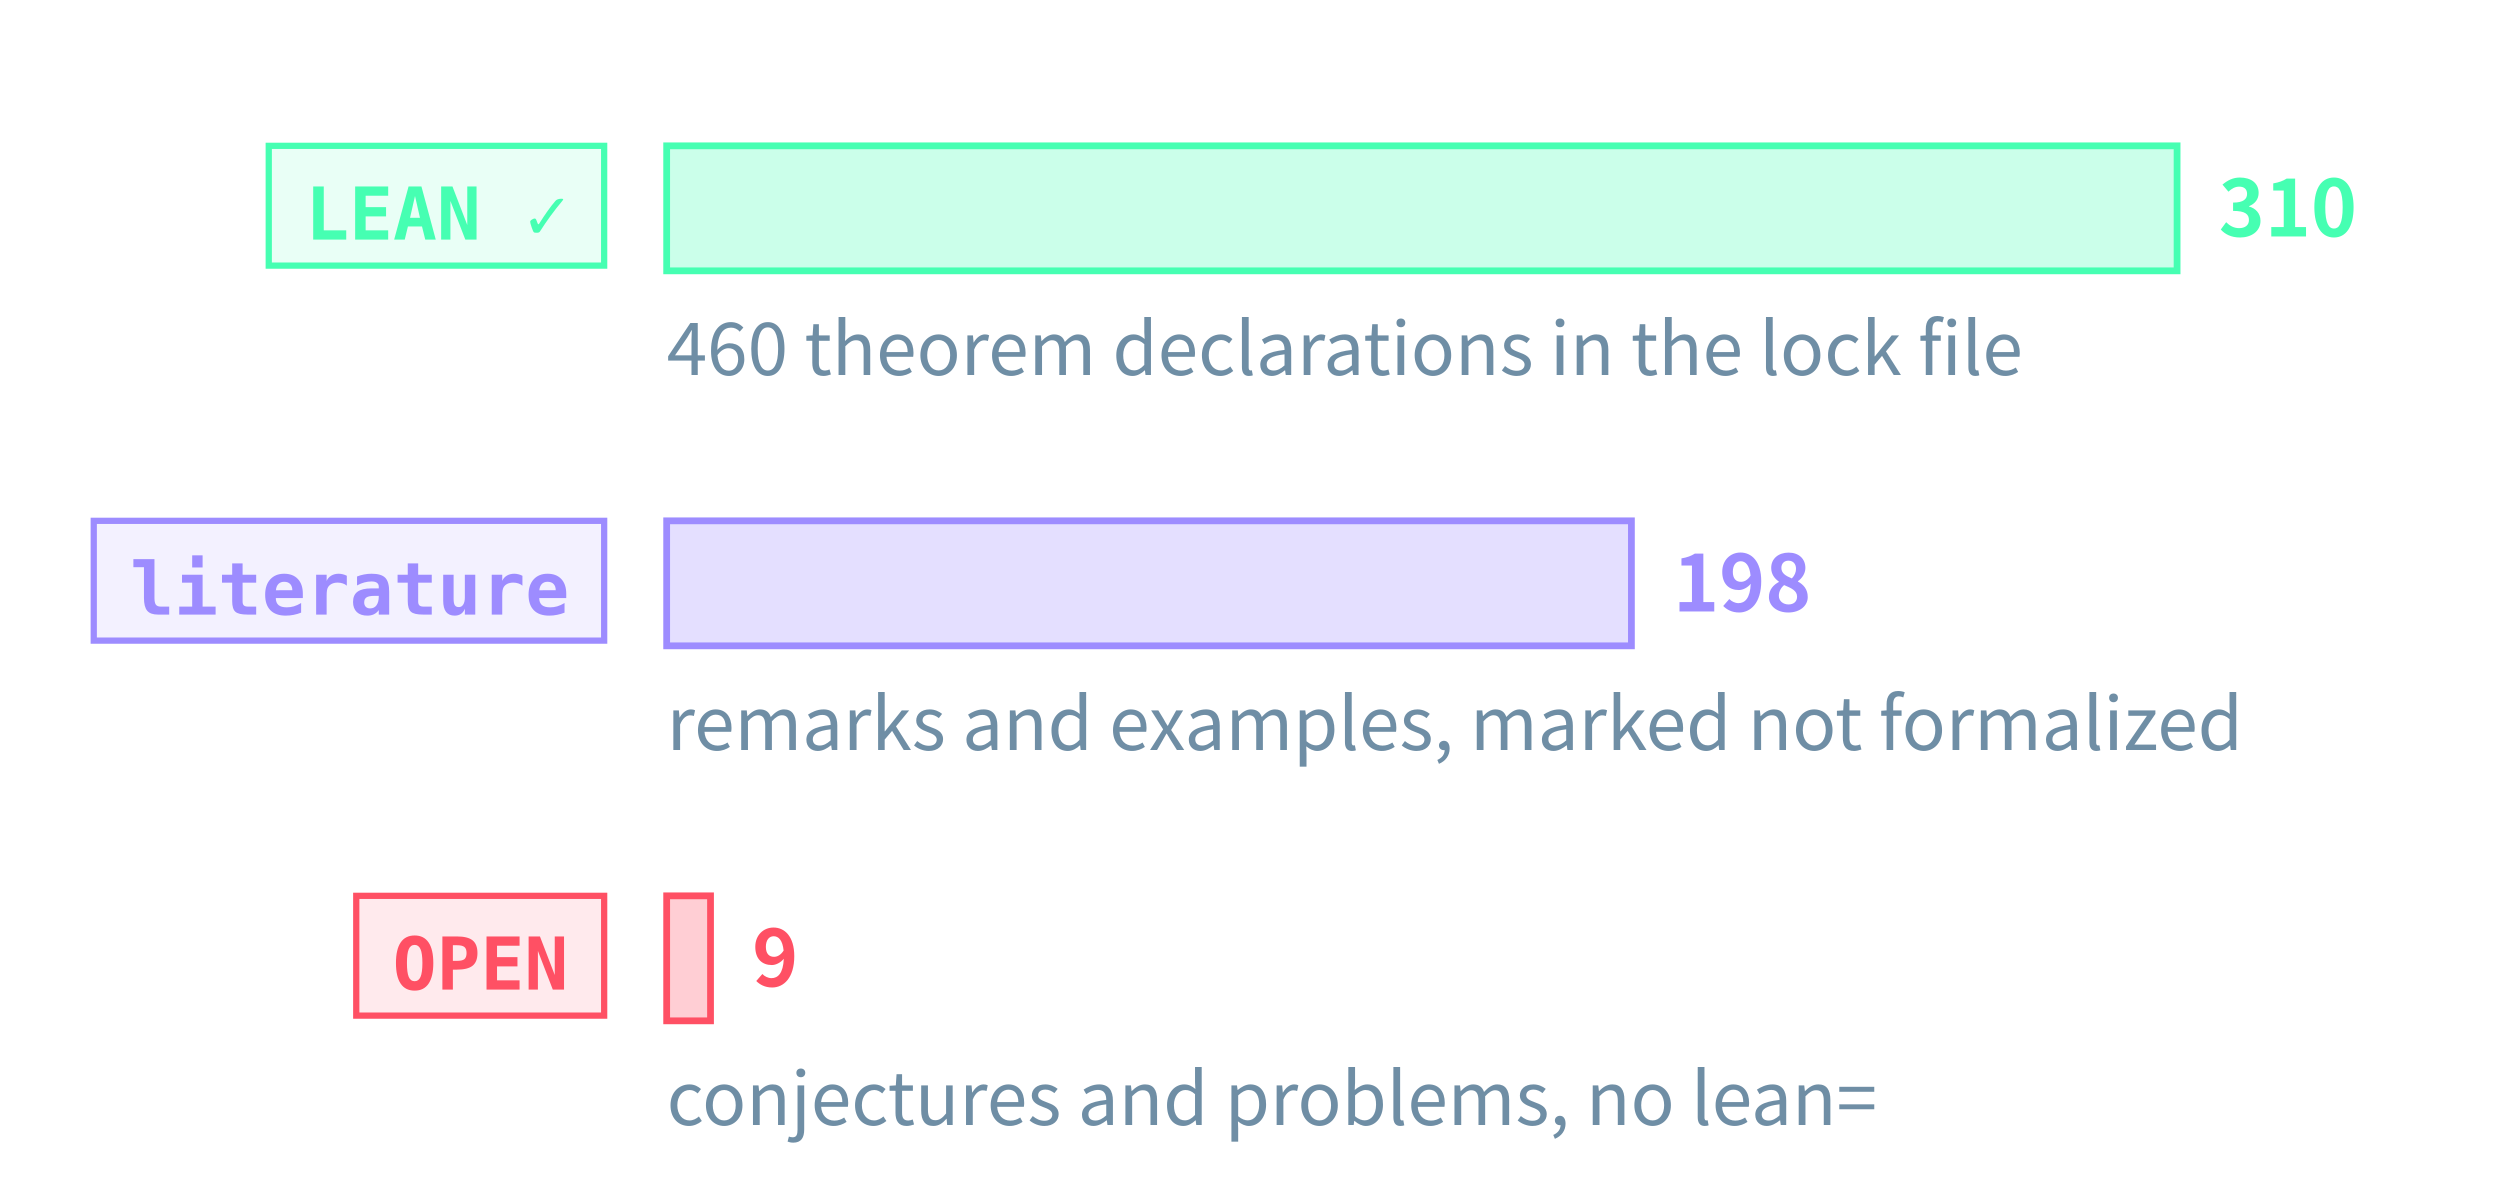
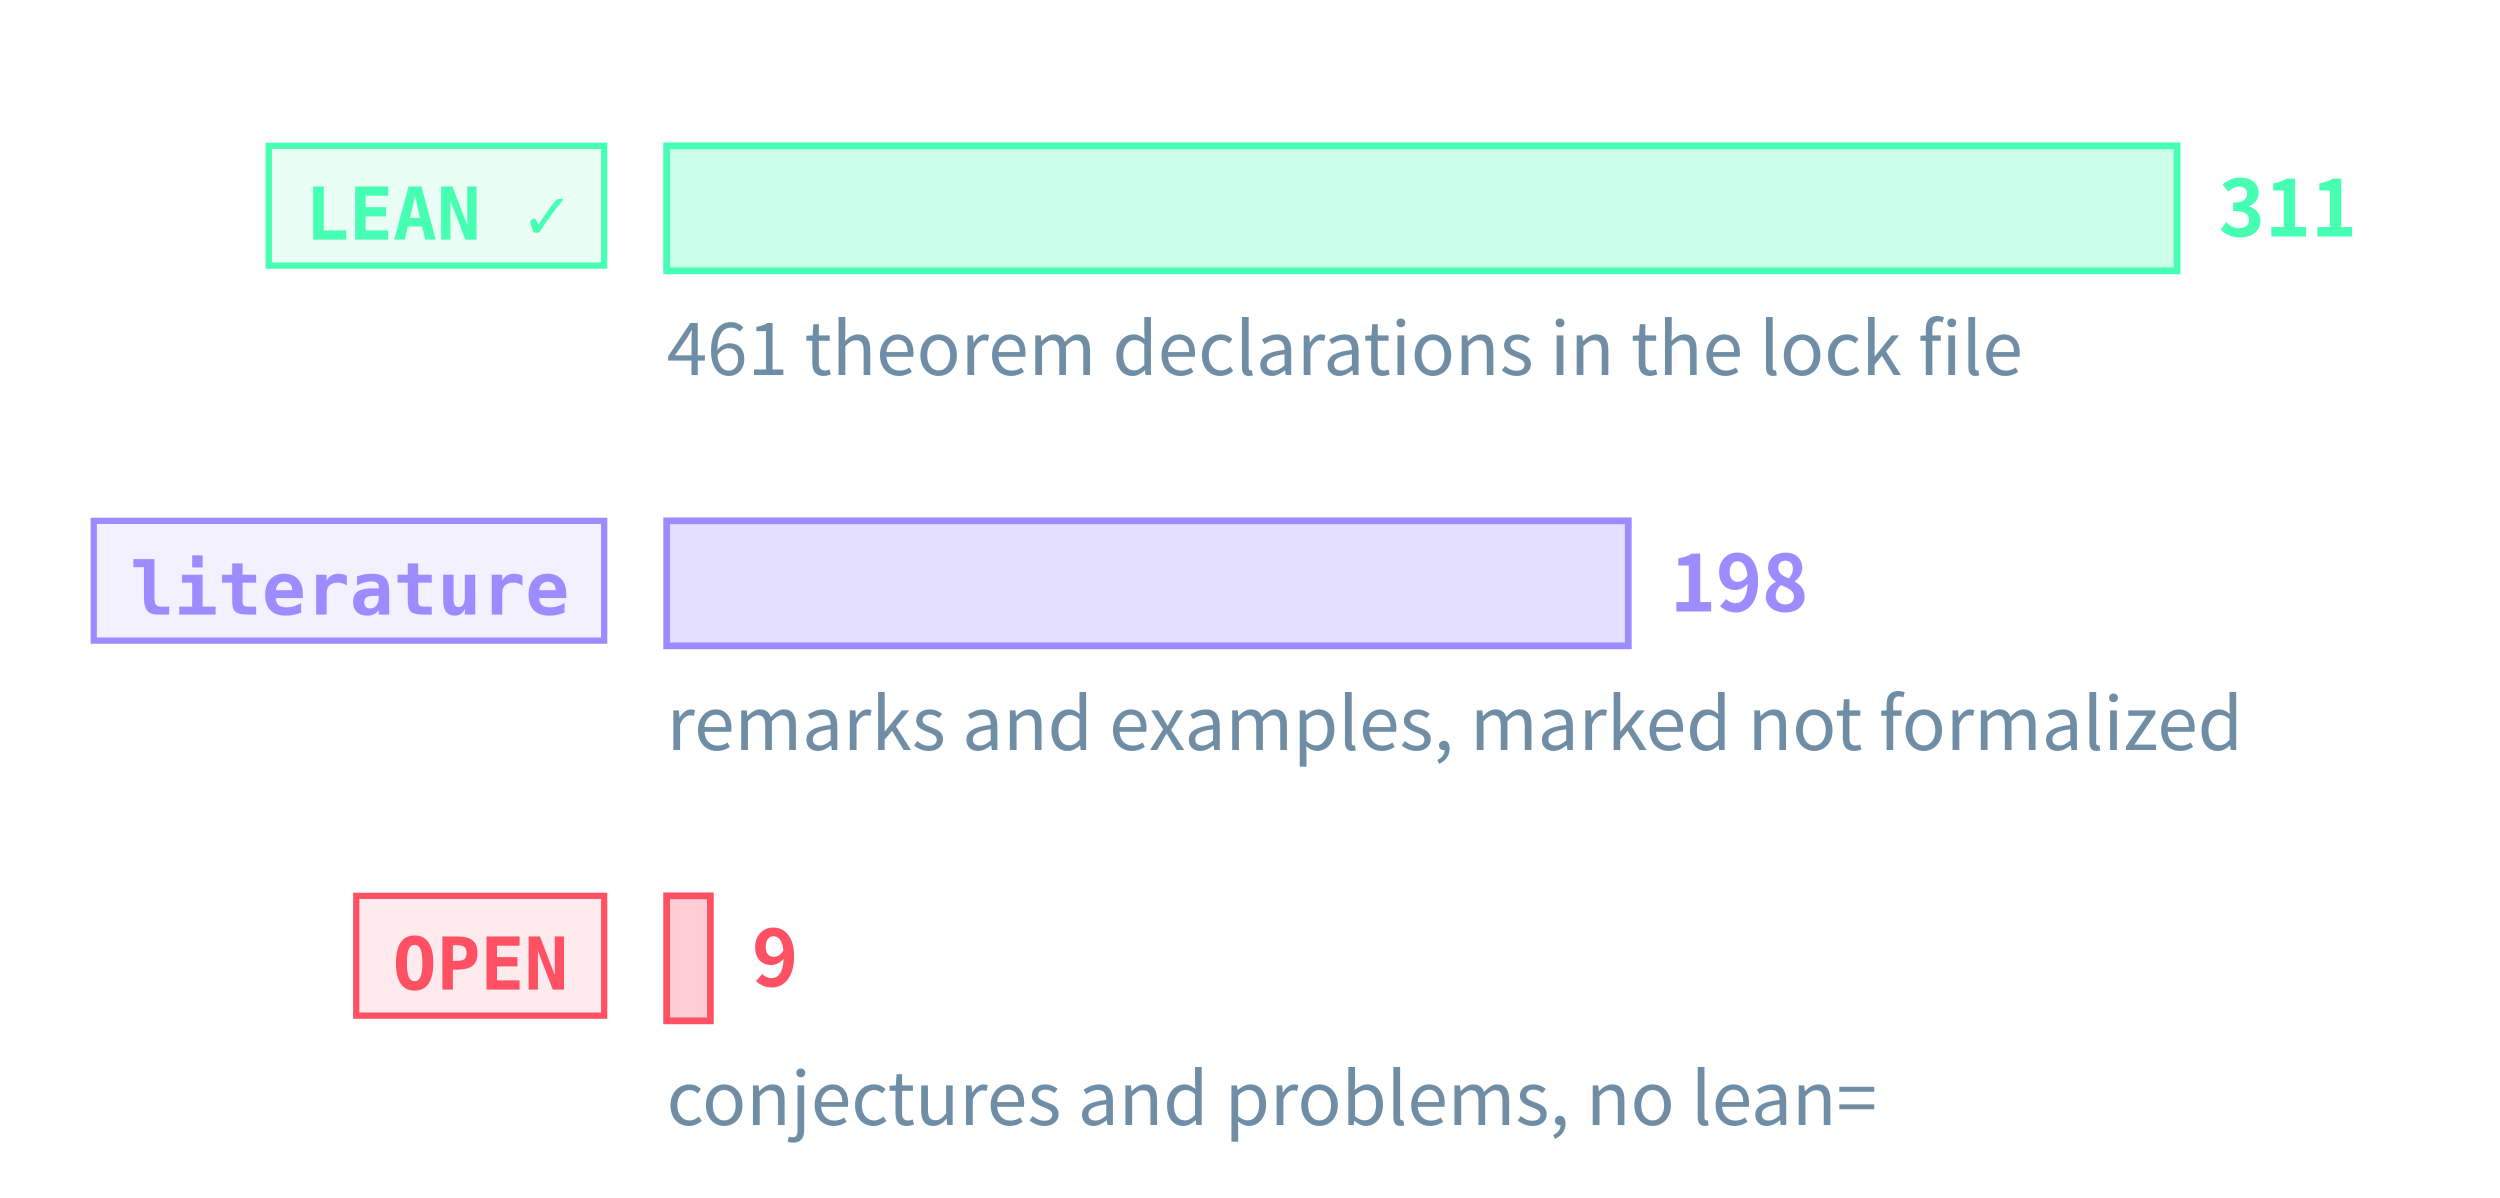
<svg xmlns="http://www.w3.org/2000/svg" class="tr-fig" data-tr-fig="prelude-three-tiers" data-lang="en" viewBox="0 0 480 230" width="480" height="230" font-family="'Noto Sans SC', 'Noto Sans CJK SC', 'Source Sans 3', 'PingFang SC', 'Microsoft YaHei', system-ui, sans-serif" role="img" aria-label="Three bars, each with a tag. The top bar is green, tagged LEAN ✓: the theorems, lemmas, propositions and corollaries with a Lean reference, the longest. The middle bar is violet, tagged “literature”: the remarks and examples marked as literature results. The bottom bar is red, tagged OPEN: the open conjectures and problems, very short. Each bar ends in its count; under the green bar a note gives the number of theorem declarations in the lock file.">
  <style>.ts-ink{stroke:#d4efff}.tf-ink{fill:#d4efff}.ts-dim{stroke:#6f8ea5}.tf-dim{fill:#6f8ea5}.ts-faint{stroke:#34506a}.tf-faint{fill:#34506a}.ts-edge{stroke:#143049}.tf-edge{fill:#143049}.ts-hot{stroke:#1f5d7c}.tf-hot{fill:#1f5d7c}.ts-bg{stroke:#03060c}.tf-bg{fill:#03060c}.ts-panel{stroke:#07101b}.tf-panel{fill:#07101b}.ts-sheet{stroke:#050c16}.tf-sheet{fill:#050c16}.ts-cyan{stroke:#19f0ff}.tf-cyan{fill:#19f0ff}.ts-magenta{stroke:#ff2fd0}.tf-magenta{fill:#ff2fd0}.ts-amber{stroke:#ffc83d}.tf-amber{fill:#ffc83d}.ts-violet{stroke:#9d8cff}.tf-violet{fill:#9d8cff}.ts-ok{stroke:#46ffb2}.tf-ok{fill:#46ffb2}.ts-warn{stroke:#ff5064}.tf-warn{fill:#ff5064}.ts-blue{stroke:#2a7bff}.tf-blue{fill:#2a7bff}.ts-orange{stroke:#ff8a3c}.tf-orange{fill:#ff8a3c}.ts-sigma{stroke:#cfe3ff}.tf-sigma{fill:#cfe3ff}</style>
  <rect x="51.6" y="28" width="64.4" height="23" class="ts-ok tf-ok" stroke-width="1.2" fill-opacity="0.12" />
  <text class="tf-ok tr-fig-mono" x="58.6" y="46" font-size="14" font-family="'JetBrains Mono', 'DejaVu Sans Mono', ui-monospace, Menlo, Consolas, monospace" font-weight="600">LEAN ✓</text>
  <rect x="128" y="28" width="290" height="24" class="ts-ok tf-ok" stroke-width="1.3" fill-opacity="0.28" />
-   <text class="tf-ok" x="426" y="45.4" font-size="15" font-weight="600">310</text>
+   <text class="tf-ok" x="426" y="45.4" font-size="15" font-weight="600">311</text>
  <rect x="18" y="100" width="98" height="23" class="ts-violet tf-violet" stroke-width="1.2" fill-opacity="0.12" />
  <text class="tf-violet tr-fig-mono" x="25" y="118" font-size="14" font-family="'JetBrains Mono', 'DejaVu Sans Mono', ui-monospace, Menlo, Consolas, monospace" font-weight="600">literature</text>
-   <rect x="128" y="100" width="185.23" height="24" class="ts-violet tf-violet" stroke-width="1.3" fill-opacity="0.28" />
-   <text class="tf-violet" x="321.23" y="117.4" font-size="15" font-weight="600">198</text>
+   <rect x="128" y="100" width="184.63" height="24" class="ts-violet tf-violet" stroke-width="1.3" fill-opacity="0.28" />
+   <text class="tf-violet" x="320.63" y="117.4" font-size="15" font-weight="600">198</text>
  <rect x="68.4" y="172" width="47.6" height="23" class="ts-warn tf-warn" stroke-width="1.2" fill-opacity="0.12" />
  <text class="tf-warn tr-fig-mono" x="75.4" y="190" font-size="14" font-family="'JetBrains Mono', 'DejaVu Sans Mono', ui-monospace, Menlo, Consolas, monospace" font-weight="600">OPEN</text>
-   <rect x="128" y="172" width="8.42" height="24" class="ts-warn tf-warn" stroke-width="1.3" fill-opacity="0.28" />
-   <text class="tf-warn" x="144.42" y="189.4" font-size="15" font-weight="600">9</text>
-   <text class="tf-dim" x="128" y="72" font-size="14">460 theorem declarations in the lock file</text>
+   <rect x="128" y="172" width="8.39" height="24" class="ts-warn tf-warn" stroke-width="1.3" fill-opacity="0.28" />
+   <text class="tf-warn" x="144.39" y="189.4" font-size="15" font-weight="600">9</text>
+   <text class="tf-dim" x="128" y="72" font-size="14">461 theorem declarations in the lock file</text>
  <text class="tf-dim" x="128" y="144" font-size="14">remarks and examples, marked not formalized</text>
  <text class="tf-dim" x="128" y="216" font-size="14">conjectures and problems, no lean=</text>
</svg>
